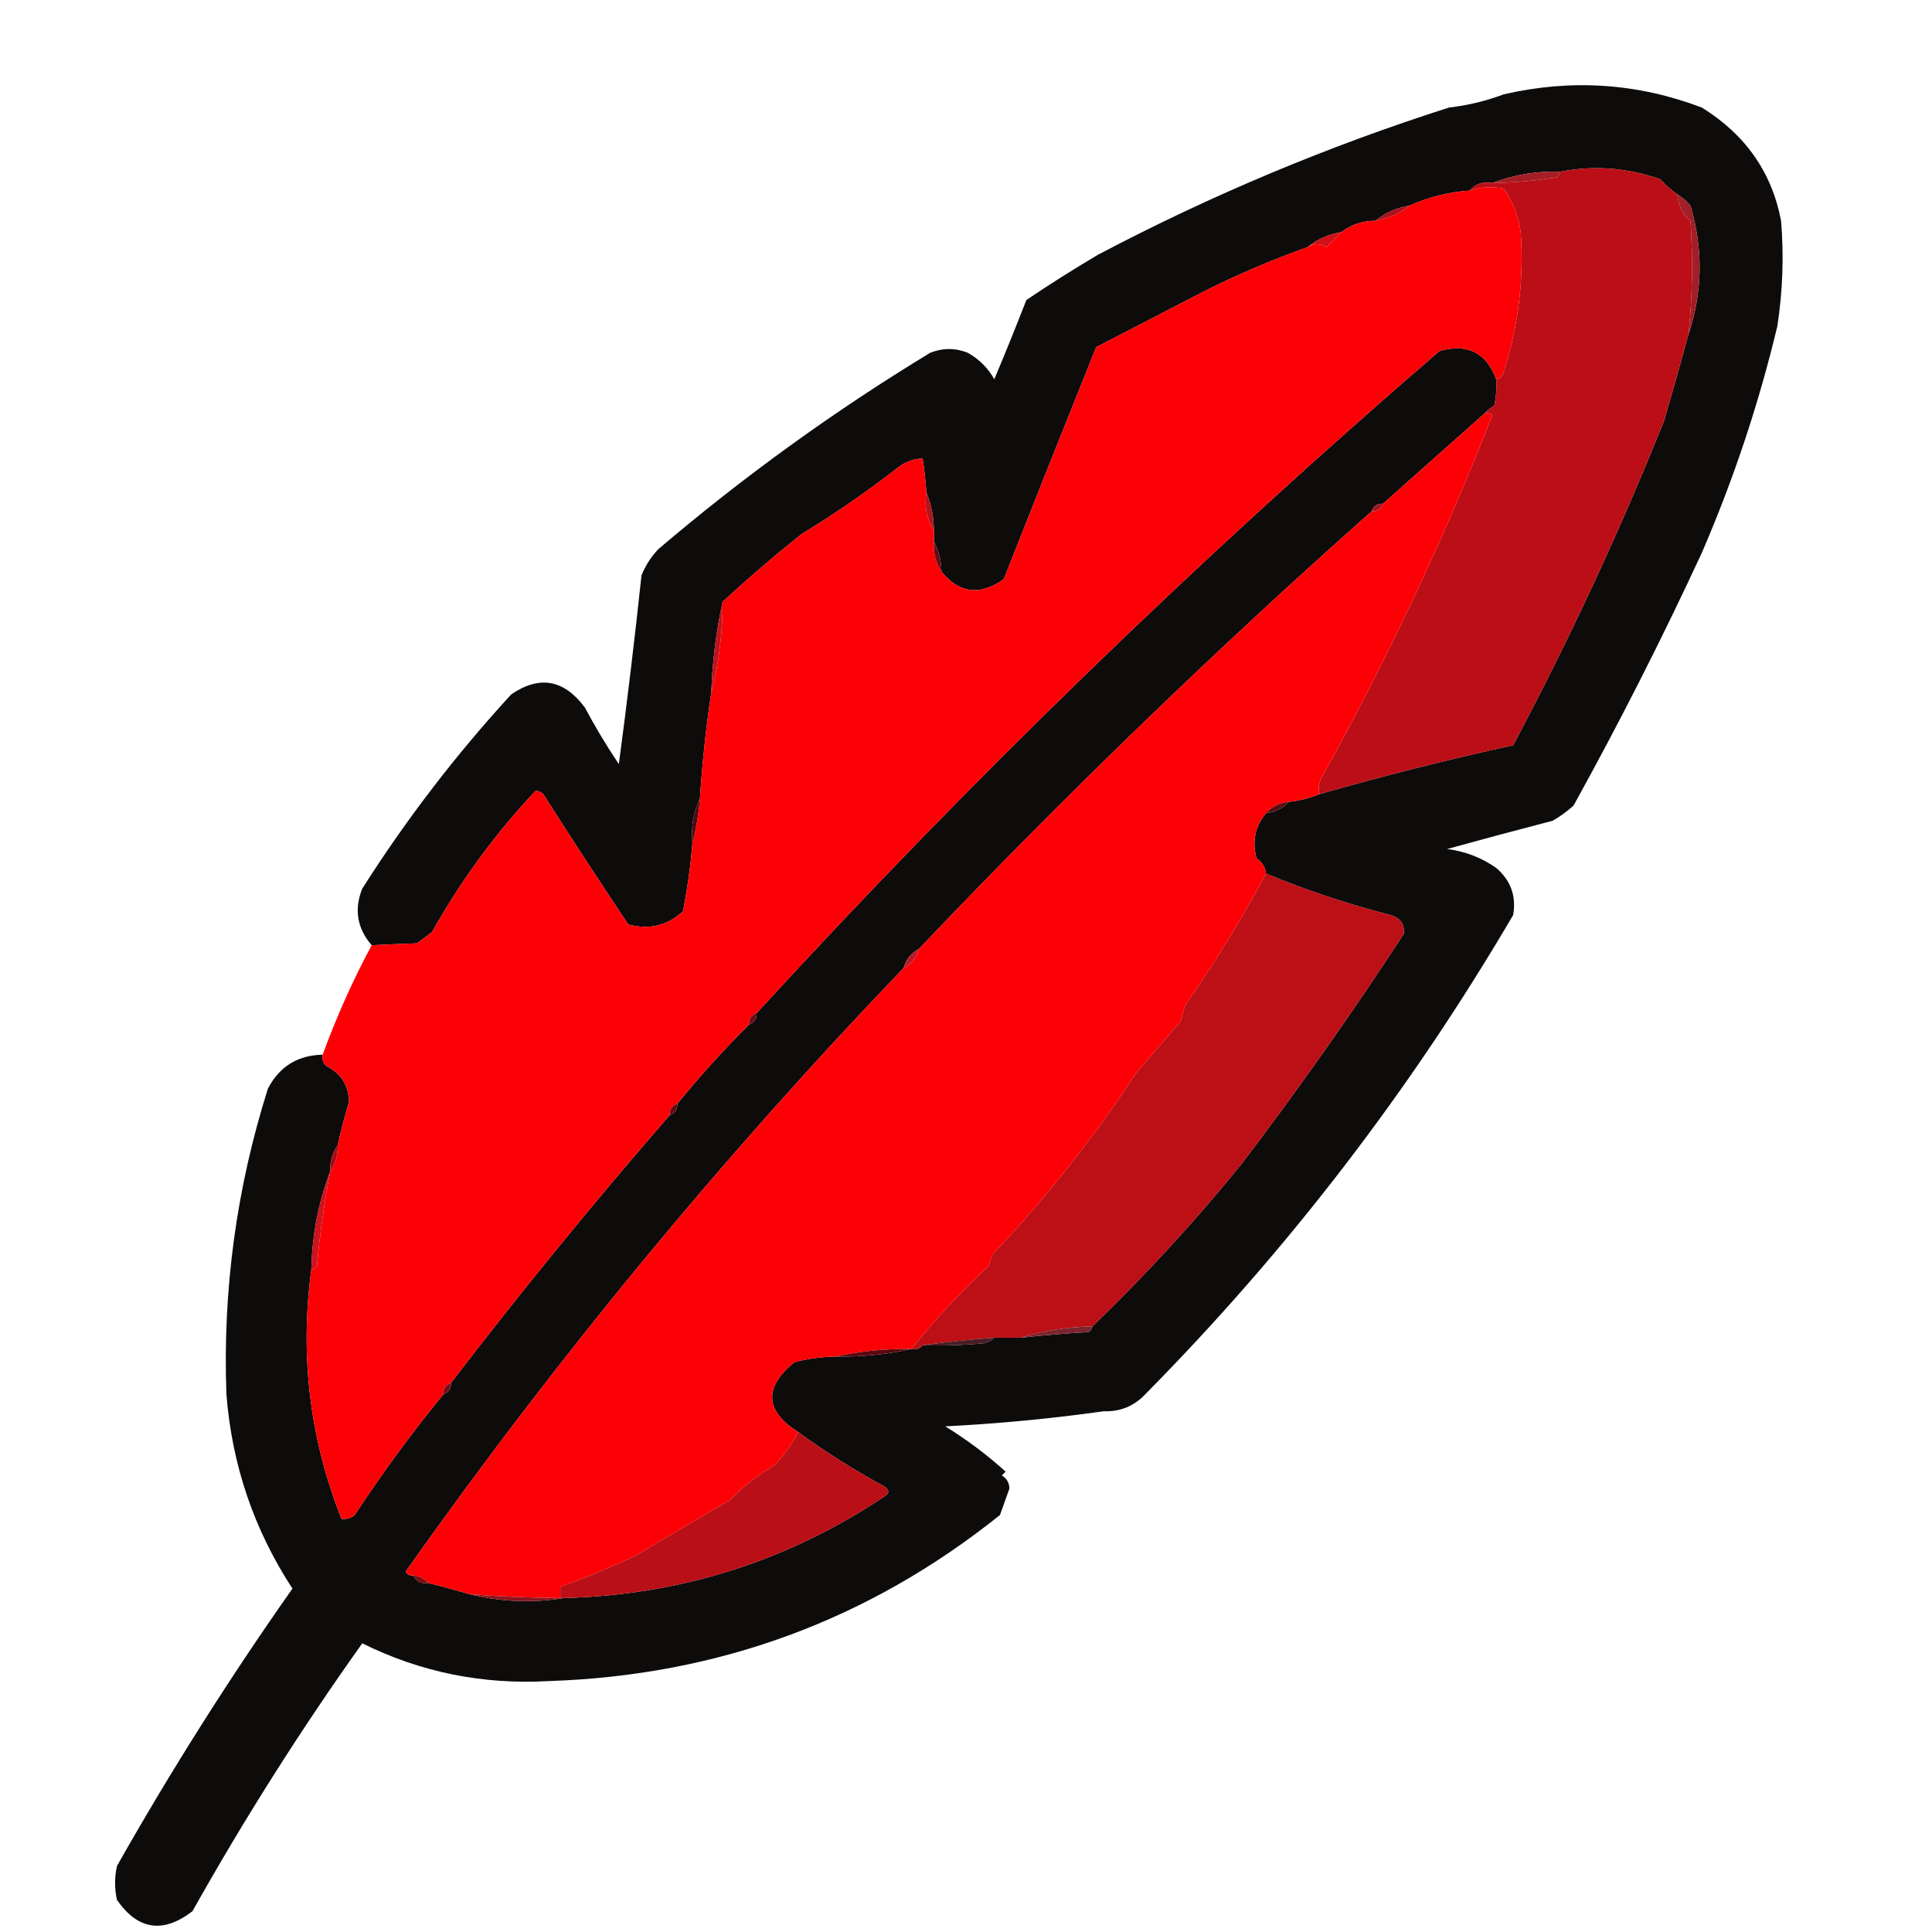
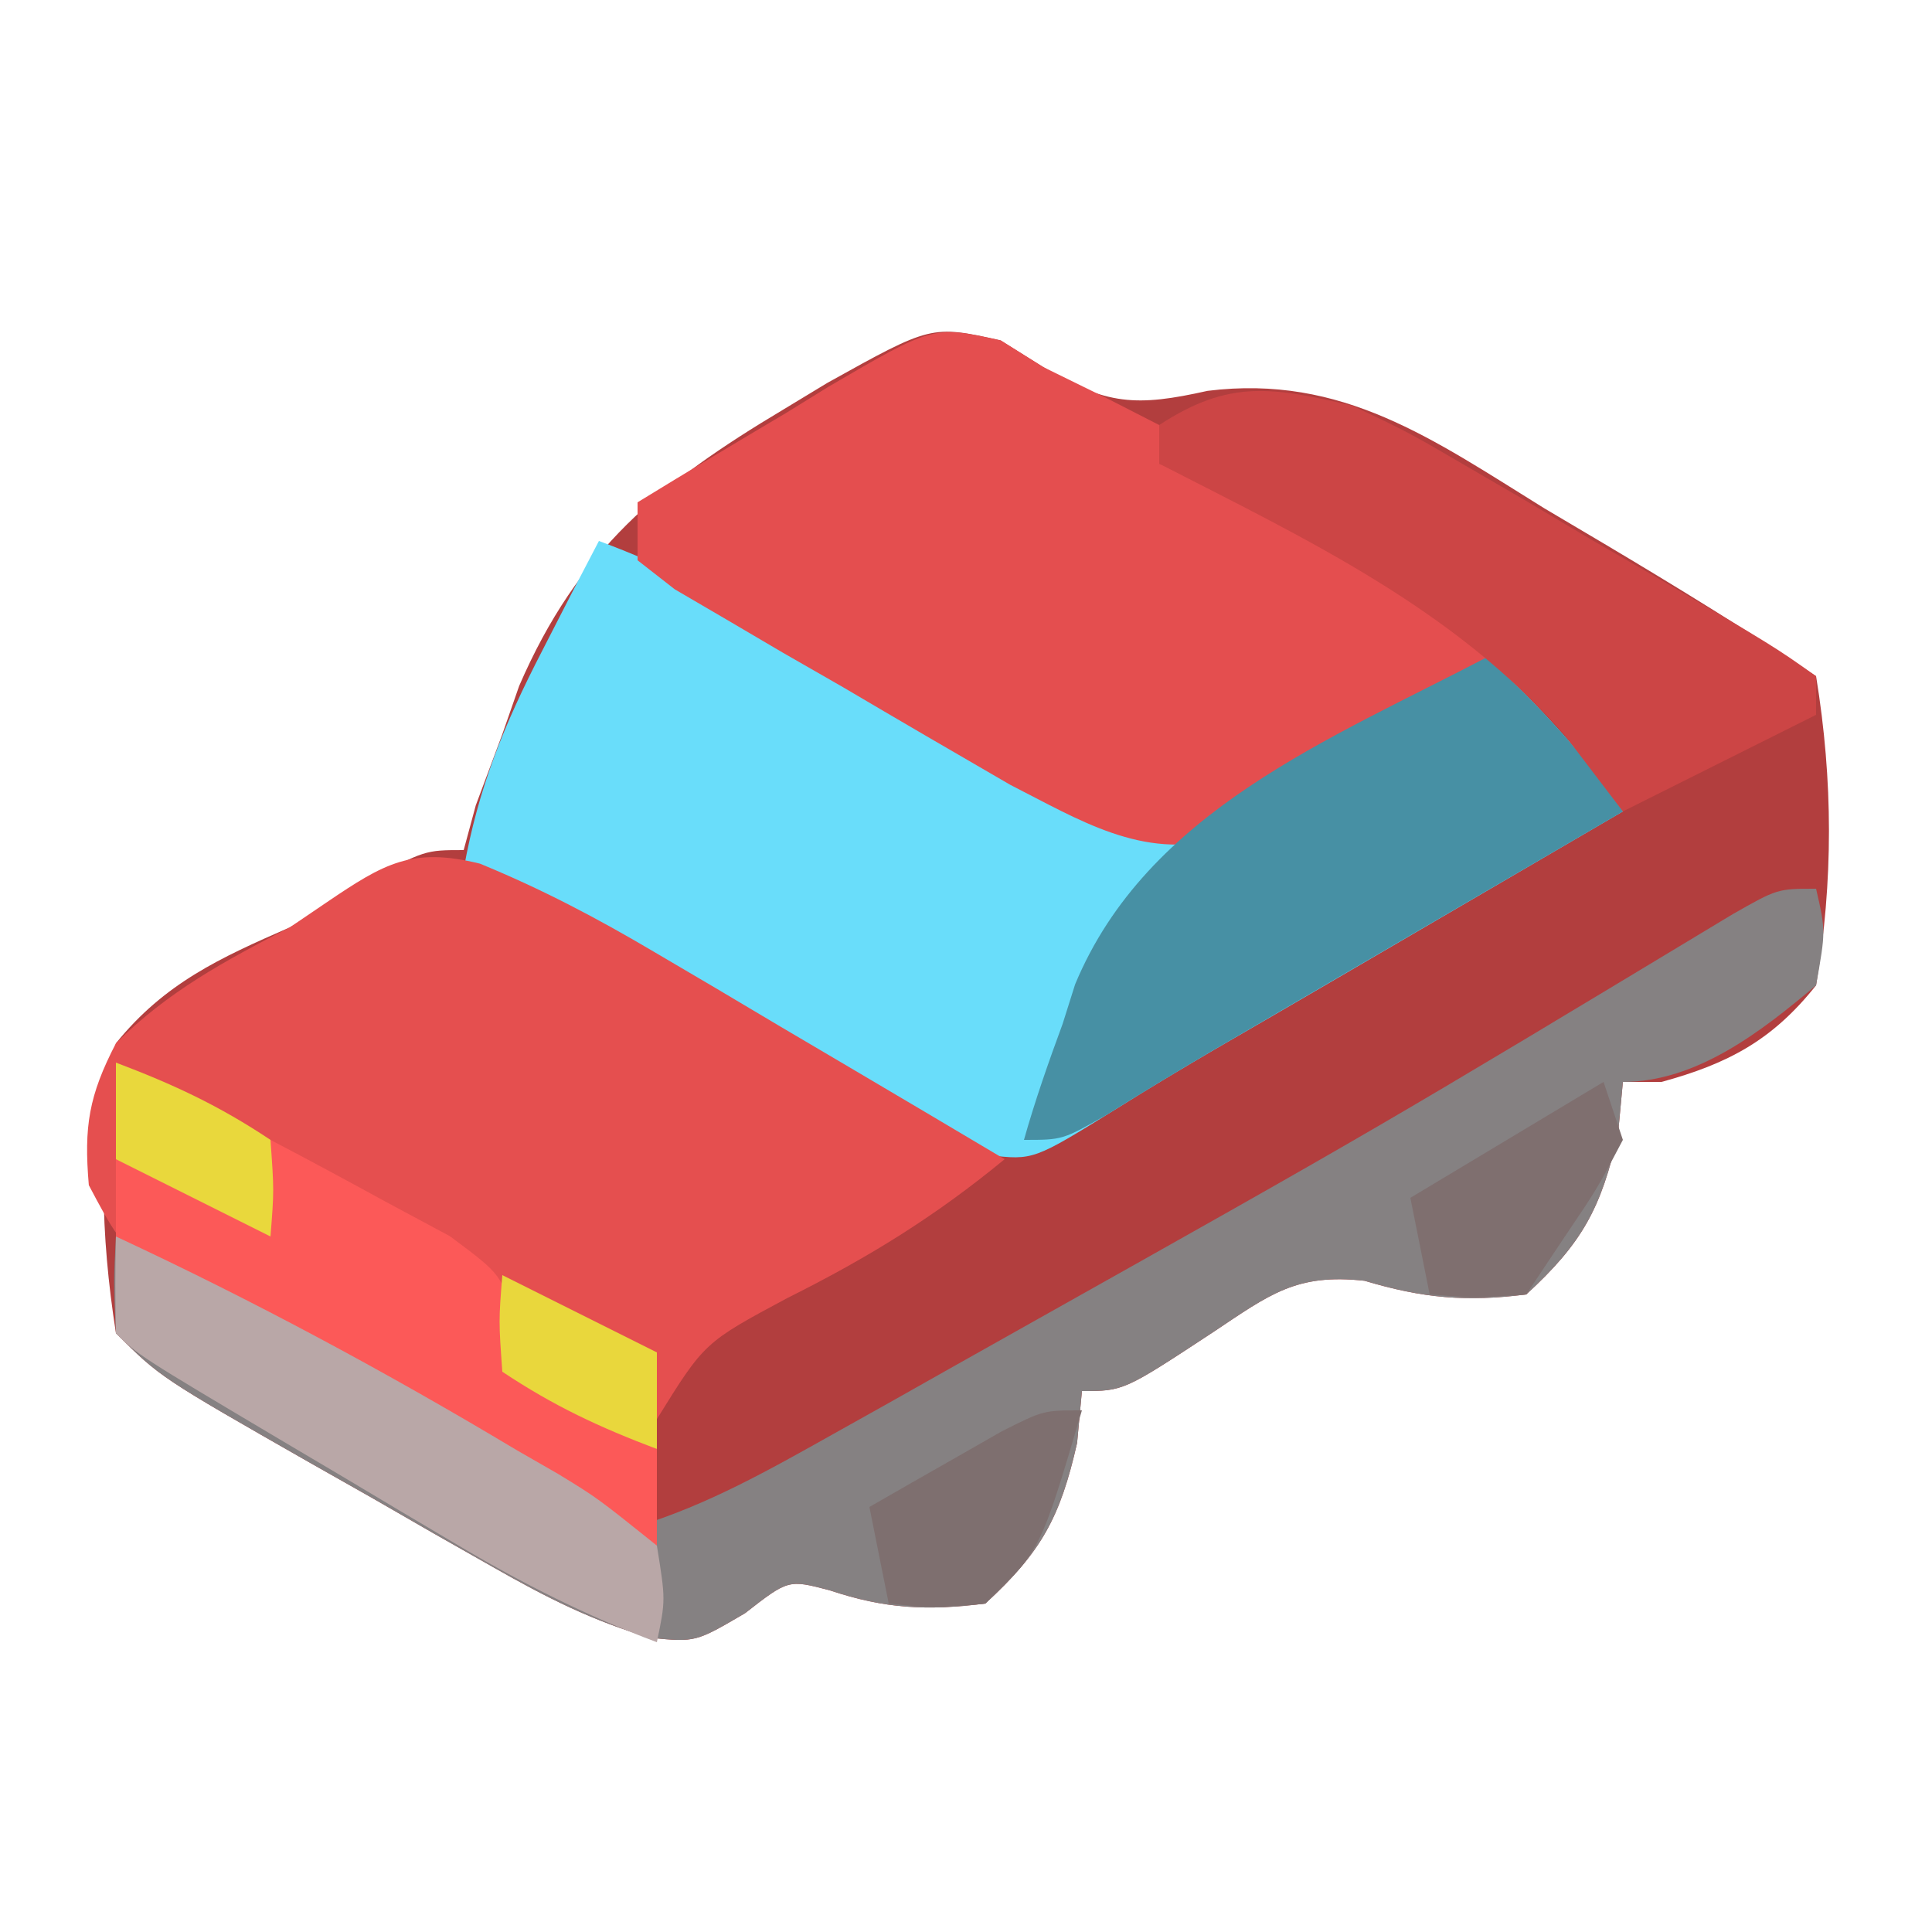
- <svg xmlns="http://www.w3.org/2000/svg" version="1.1" width="512px" height="512px" style="shape-rendering:geometricPrecision; text-rendering:geometricPrecision; image-rendering:optimizeQuality; fill-rule:evenodd; clip-rule:evenodd">
-   <g>
-     <path style="opacity:0.955" fill="#030000" d="M 85.5,279.5 C 85.281,280.675 85.614,281.675 86.5,282.5C 90.397,284.46 92.397,287.627 92.5,292C 91.344,295.806 90.344,299.639 89.5,303.5C 88.076,305.515 87.409,307.848 87.5,310.5C 84.368,318.688 82.702,327.354 82.5,336.5C 79.429,359.291 82.095,381.291 90.5,402.5C 91.822,402.67 92.989,402.337 94,401.5C 101.31,390.37 109.144,379.703 117.5,369.5C 118.906,369.027 119.573,368.027 119.5,366.5C 138.107,342.228 157.44,318.561 177.5,295.5C 178.906,295.027 179.573,294.027 179.5,292.5C 185.492,285.175 191.825,278.175 198.5,271.5C 199.906,271.027 200.573,270.027 200.5,268.5C 257.327,206.509 317.66,148.009 381.5,93C 388.92,90.962 393.92,93.462 396.5,100.5C 396.663,102.857 396.497,105.19 396,107.5C 395.005,108.066 394.172,108.733 393.5,109.5C 384.526,117.471 375.526,125.471 366.5,133.5C 364.973,133.427 363.973,134.094 363.5,135.5C 322.007,172.321 282.007,210.988 243.5,251.5C 241.413,252.585 240.08,254.251 239.5,256.5C 191.542,306.468 147.542,359.802 107.5,416.5C 107.957,417.298 108.624,417.631 109.5,417.5C 110.287,419.104 111.62,419.771 113.5,419.5C 117.1,420.387 120.767,421.387 124.5,422.5C 132.784,424.517 141.117,424.85 149.5,423.5C 180.52,422.667 208.853,413.667 234.5,396.5C 235.711,395.726 235.711,394.893 234.5,394C 226.435,389.643 218.768,384.81 211.5,379.5C 202.682,373.878 202.349,367.712 210.5,361C 214.114,360.064 217.78,359.564 221.5,359.5C 228.386,359.603 235.053,358.936 241.5,357.5C 242.791,357.737 243.791,357.404 244.5,356.5C 249.844,356.666 255.177,356.499 260.5,356C 261.737,355.768 262.737,355.268 263.5,354.5C 265.833,354.5 268.167,354.5 270.5,354.5C 276.477,353.859 282.477,353.359 288.5,353C 289.056,352.617 289.389,352.117 289.5,351.5C 303.566,337.937 316.732,323.604 329,308.5C 344.071,288.693 358.404,268.359 372,247.5C 372.318,244.959 371.152,243.292 368.5,242.5C 357.122,239.582 346.122,235.915 335.5,231.5C 335.315,229.804 334.481,228.471 333,227.5C 331.773,222.938 332.607,218.938 335.5,215.5C 337.967,215.245 339.967,214.245 341.5,212.5C 344.373,212.198 347.039,211.531 349.5,210.5C 366.516,205.621 383.682,201.288 401,197.5C 415.876,169.531 429.21,140.865 441,111.5C 443.236,103.832 445.403,96.166 447.5,88.5C 451.216,77.326 451.383,65.993 448,54.5C 446.961,53.29 445.794,52.29 444.5,51.5C 442.851,50.352 441.351,49.018 440,47.5C 431.231,44.436 422.398,43.769 413.5,45.5C 407.17,45.297 401.17,46.297 395.5,48.5C 392.99,48.053 390.99,48.72 389.5,50.5C 383.918,50.895 378.585,52.229 373.5,54.5C 370.053,55.083 367.053,56.416 364.5,58.5C 361.116,58.517 358.116,59.517 355.5,61.5C 352.053,62.083 349.053,63.416 346.5,65.5C 337.224,68.808 328.224,72.641 319.5,77C 309.859,81.996 300.192,86.996 290.5,92C 282.252,112.515 274.086,133.015 266,153.5C 259.699,157.942 254.199,157.275 249.5,151.5C 249.435,148.572 248.768,145.905 247.5,143.5C 247.5,142.5 247.5,141.5 247.5,140.5C 247.451,136.922 246.785,133.589 245.5,130.5C 245.296,127.482 244.963,124.482 244.5,121.5C 242.323,121.586 240.323,122.253 238.5,123.5C 230.182,129.993 221.515,135.993 212.5,141.5C 205.202,147.291 198.202,153.291 191.5,159.5C 189.789,167.271 188.789,175.271 188.5,183.5C 187.108,192.745 186.108,202.079 185.5,211.5C 183.75,215.183 183.083,219.183 183.5,223.5C 182.997,229.562 182.163,235.562 181,241.5C 176.909,245.305 172.076,246.472 166.5,245C 158.876,233.585 151.376,222.085 144,210.5C 143.439,209.978 142.772,209.645 142,209.5C 131.314,220.858 122.147,233.358 114.5,247C 113.167,248 111.833,249 110.5,250C 106.387,250.134 102.387,250.301 98.5,250.5C 94.635,246.007 93.802,241.007 96,235.5C 107.598,217.222 120.765,200.055 135.5,184C 142.974,178.91 149.474,180.077 155,187.5C 157.748,192.666 160.748,197.666 164,202.5C 166.214,185.878 168.214,169.212 170,152.5C 171.041,149.887 172.541,147.554 174.5,145.5C 197.068,126.278 221.068,108.944 246.5,93.5C 249.833,92.167 253.167,92.167 256.5,93.5C 259.509,95.21 261.842,97.543 263.5,100.5C 266.429,93.55 269.262,86.55 272,79.5C 278.203,75.318 284.536,71.318 291,67.5C 320.819,51.78 351.819,38.78 384,28.5C 389.042,27.915 393.876,26.748 398.5,25C 416.453,20.863 433.953,22.029 451,28.5C 462.555,35.657 469.555,45.657 472,58.5C 472.776,67.874 472.442,77.207 471,86.5C 466.087,107.03 459.421,127.03 451,146.5C 440.467,169.233 429.133,191.567 417,213.5C 415.307,215.027 413.473,216.36 411.5,217.5C 402.1,219.943 392.766,222.443 383.5,225C 388.277,225.607 392.61,227.273 396.5,230C 400.377,233.322 401.877,237.489 401,242.5C 373.796,288.911 341.296,331.245 303.5,369.5C 300.536,372.646 296.87,374.146 292.5,374C 278.667,375.948 264.667,377.281 250.5,378C 256.22,381.522 261.553,385.522 266.5,390C 266.167,390.333 265.833,390.667 265.5,391C 266.804,391.804 267.471,392.971 267.5,394.5C 266.67,396.828 265.837,399.162 265,401.5C 230.237,429.338 190.404,444.004 145.5,445.5C 127.978,446.501 111.478,443.168 96,435.5C 79.761,458.295 64.761,481.961 51,506.5C 43.204,512.472 36.537,511.472 31,503.5C 30.333,500.5 30.333,497.5 31,494.5C 45.321,469.194 60.821,444.694 77.5,421C 67.296,405.364 61.462,388.197 60,369.5C 58.999,341.838 62.666,314.838 71,288.5C 74.04,282.649 78.874,279.649 85.5,279.5 Z" />
-   </g>
-   <g>
-     <path style="opacity:1" fill="#a61e25" d="M 413.5,45.5 C 413.389,46.117 413.056,46.617 412.5,47C 406.865,47.904 401.198,48.404 395.5,48.5C 401.17,46.297 407.17,45.297 413.5,45.5 Z" />
-   </g>
-   <g>
-     <path style="opacity:1" fill="#bb0e16" d="M 444.5,51.5 C 444.923,54.894 446.089,57.227 448,58.5C 448.666,68.519 448.499,78.519 447.5,88.5C 445.403,96.166 443.236,103.832 441,111.5C 429.21,140.865 415.876,169.531 401,197.5C 383.682,201.288 366.516,205.621 349.5,210.5C 349.343,209.127 349.51,207.793 350,206.5C 367.327,175.378 382.494,143.212 395.5,110C 394.906,109.536 394.239,109.369 393.5,109.5C 394.172,108.733 395.005,108.066 396,107.5C 396.497,105.19 396.663,102.857 396.5,100.5C 397.586,100.38 398.253,99.713 398.5,98.5C 402.372,86.446 403.872,74.113 403,61.5C 402.419,57.271 400.919,53.437 398.5,50C 395.445,49.366 392.445,49.532 389.5,50.5C 390.99,48.72 392.99,48.053 395.5,48.5C 401.198,48.404 406.865,47.904 412.5,47C 413.056,46.617 413.389,46.117 413.5,45.5C 422.398,43.769 431.231,44.436 440,47.5C 441.351,49.018 442.851,50.352 444.5,51.5 Z" />
-   </g>
-   <g>
-     <path style="opacity:0.999" fill="#fd0005" d="M 396.5,100.5 C 393.92,93.462 388.92,90.962 381.5,93C 317.66,148.009 257.327,206.509 200.5,268.5C 199.094,268.973 198.427,269.973 198.5,271.5C 191.825,278.175 185.492,285.175 179.5,292.5C 178.094,292.973 177.427,293.973 177.5,295.5C 157.44,318.561 138.107,342.228 119.5,366.5C 118.094,366.973 117.427,367.973 117.5,369.5C 109.144,379.703 101.31,390.37 94,401.5C 92.989,402.337 91.822,402.67 90.5,402.5C 82.095,381.291 79.429,359.291 82.5,336.5C 83.117,336.389 83.617,336.056 84,335.5C 84.76,327.083 85.927,318.749 87.5,310.5C 88.924,308.485 89.591,306.152 89.5,303.5C 90.344,299.639 91.344,295.806 92.5,292C 92.397,287.627 90.397,284.46 86.5,282.5C 85.614,281.675 85.281,280.675 85.5,279.5C 89.286,269.217 93.619,259.551 98.5,250.5C 102.387,250.301 106.387,250.134 110.5,250C 111.833,249 113.167,248 114.5,247C 122.147,233.358 131.314,220.858 142,209.5C 142.772,209.645 143.439,209.978 144,210.5C 151.376,222.085 158.876,233.585 166.5,245C 172.076,246.472 176.909,245.305 181,241.5C 182.163,235.562 182.997,229.562 183.5,223.5C 184.482,219.684 185.149,215.684 185.5,211.5C 186.108,202.079 187.108,192.745 188.5,183.5C 190.492,175.908 191.492,167.908 191.5,159.5C 198.202,153.291 205.202,147.291 212.5,141.5C 221.515,135.993 230.182,129.993 238.5,123.5C 240.323,122.253 242.323,121.586 244.5,121.5C 244.963,124.482 245.296,127.482 245.5,130.5C 244.931,134.329 245.598,137.663 247.5,140.5C 247.5,141.5 247.5,142.5 247.5,143.5C 247.294,146.495 247.96,149.162 249.5,151.5C 254.199,157.275 259.699,157.942 266,153.5C 274.086,133.015 282.252,112.515 290.5,92C 300.192,86.996 309.859,81.996 319.5,77C 328.224,72.641 337.224,68.808 346.5,65.5C 348.205,64.465 349.872,64.465 351.5,65.5C 352.909,64.151 354.243,62.818 355.5,61.5C 358.116,59.517 361.116,58.517 364.5,58.5C 367.947,57.917 370.947,56.584 373.5,54.5C 378.585,52.229 383.918,50.895 389.5,50.5C 392.445,49.532 395.445,49.366 398.5,50C 400.919,53.437 402.419,57.271 403,61.5C 403.872,74.113 402.372,86.446 398.5,98.5C 398.253,99.713 397.586,100.38 396.5,100.5 Z" />
-   </g>
-   <g>
-     <path style="opacity:1" fill="#ac121d" d="M 373.5,54.5 C 370.947,56.584 367.947,57.917 364.5,58.5C 367.053,56.416 370.053,55.083 373.5,54.5 Z" />
-   </g>
-   <g>
-     <path style="opacity:1" fill="#d01019" d="M 355.5,61.5 C 354.243,62.818 352.909,64.151 351.5,65.5C 349.872,64.465 348.205,64.465 346.5,65.5C 349.053,63.416 352.053,62.083 355.5,61.5 Z" />
-   </g>
-   <g>
-     <path style="opacity:1" fill="#a21f28" d="M 444.5,51.5 C 445.794,52.29 446.961,53.29 448,54.5C 451.383,65.993 451.216,77.326 447.5,88.5C 448.499,78.519 448.666,68.519 448,58.5C 446.089,57.227 444.923,54.894 444.5,51.5 Z" />
-   </g>
-   <g>
-     <path style="opacity:1" fill="#fd0005" d="M 393.5,109.5 C 394.239,109.369 394.906,109.536 395.5,110C 382.494,143.212 367.327,175.378 350,206.5C 349.51,207.793 349.343,209.127 349.5,210.5C 347.039,211.531 344.373,212.198 341.5,212.5C 339.033,212.755 337.033,213.755 335.5,215.5C 332.607,218.938 331.773,222.938 333,227.5C 334.481,228.471 335.315,229.804 335.5,231.5C 329.007,243.652 321.84,255.319 314,266.5C 313.667,267.833 313.333,269.167 313,270.5C 308.992,275.173 304.992,279.84 301,284.5C 289.786,301.564 277.119,317.564 263,332.5C 262.667,333.5 262.333,334.5 262,335.5C 254.559,342.435 247.726,349.768 241.5,357.5C 234.614,357.397 227.947,358.064 221.5,359.5C 217.78,359.564 214.114,360.064 210.5,361C 202.349,367.712 202.682,373.878 211.5,379.5C 209.849,382.772 207.683,385.772 205,388.5C 200.704,390.969 196.87,393.969 193.5,397.5C 185.007,402.448 176.507,407.448 168,412.5C 161.579,415.471 155.079,418.137 148.5,420.5C 148.5,421.5 148.5,422.5 148.5,423.5C 140.486,423.432 132.486,423.099 124.5,422.5C 120.767,421.387 117.1,420.387 113.5,419.5C 112.486,418.326 111.153,417.66 109.5,417.5C 108.624,417.631 107.957,417.298 107.5,416.5C 147.542,359.802 191.542,306.468 239.5,256.5C 241.587,255.415 242.92,253.749 243.5,251.5C 282.007,210.988 322.007,172.321 363.5,135.5C 365.027,135.573 366.027,134.906 366.5,133.5C 375.526,125.471 384.526,117.471 393.5,109.5 Z" />
-   </g>
-   <g>
-     <path style="opacity:1" fill="#a21622" d="M 366.5,133.5 C 366.027,134.906 365.027,135.573 363.5,135.5C 363.973,134.094 364.973,133.427 366.5,133.5 Z" />
-   </g>
-   <g>
-     <path style="opacity:1" fill="#b2141e" d="M 245.5,130.5 C 246.785,133.589 247.451,136.922 247.5,140.5C 245.598,137.663 244.931,134.329 245.5,130.5 Z" />
-   </g>
-   <g>
-     <path style="opacity:1" fill="#690b16" d="M 247.5,143.5 C 248.768,145.905 249.435,148.572 249.5,151.5C 247.96,149.162 247.294,146.495 247.5,143.5 Z" />
-   </g>
-   <g>
-     <path style="opacity:1" fill="#bf131d" d="M 191.5,159.5 C 191.492,167.908 190.492,175.908 188.5,183.5C 188.789,175.271 189.789,167.271 191.5,159.5 Z" />
-   </g>
-   <g>
-     <path style="opacity:1" fill="#580e13" d="M 341.5,212.5 C 339.967,214.245 337.967,215.245 335.5,215.5C 337.033,213.755 339.033,212.755 341.5,212.5 Z" />
-   </g>
-   <g>
-     <path style="opacity:1" fill="#500910" d="M 185.5,211.5 C 185.149,215.684 184.482,219.684 183.5,223.5C 183.083,219.183 183.75,215.183 185.5,211.5 Z" />
-   </g>
-   <g>
-     <path style="opacity:1" fill="#bc0f16" d="M 335.5,231.5 C 346.122,235.915 357.122,239.582 368.5,242.5C 371.152,243.292 372.318,244.959 372,247.5C 358.404,268.359 344.071,288.693 329,308.5C 316.732,323.604 303.566,337.937 289.5,351.5C 282.764,351.658 276.431,352.658 270.5,354.5C 268.167,354.5 265.833,354.5 263.5,354.5C 257.008,354.994 250.675,355.661 244.5,356.5C 243.791,357.404 242.791,357.737 241.5,357.5C 247.726,349.768 254.559,342.435 262,335.5C 262.333,334.5 262.667,333.5 263,332.5C 277.119,317.564 289.786,301.564 301,284.5C 304.992,279.84 308.992,275.173 313,270.5C 313.333,269.167 313.667,267.833 314,266.5C 321.84,255.319 329.007,243.652 335.5,231.5 Z" />
-   </g>
-   <g>
-     <path style="opacity:1" fill="#b91926" d="M 243.5,251.5 C 242.92,253.749 241.587,255.415 239.5,256.5C 240.08,254.251 241.413,252.585 243.5,251.5 Z" />
-   </g>
-   <g>
-     <path style="opacity:1" fill="#6e0c16" d="M 200.5,268.5 C 200.573,270.027 199.906,271.027 198.5,271.5C 198.427,269.973 199.094,268.973 200.5,268.5 Z" />
-   </g>
-   <g>
-     <path style="opacity:1" fill="#640c16" d="M 179.5,292.5 C 179.573,294.027 178.906,295.027 177.5,295.5C 177.427,293.973 178.094,292.973 179.5,292.5 Z" />
-   </g>
-   <g>
-     <path style="opacity:1" fill="#a70b15" d="M 89.5,303.5 C 89.591,306.152 88.924,308.485 87.5,310.5C 87.409,307.848 88.076,305.515 89.5,303.5 Z" />
-   </g>
-   <g>
-     <path style="opacity:1" fill="#cd131e" d="M 87.5,310.5 C 85.927,318.749 84.76,327.083 84,335.5C 83.617,336.056 83.117,336.389 82.5,336.5C 82.702,327.354 84.368,318.688 87.5,310.5 Z" />
-   </g>
-   <g>
-     <path style="opacity:1" fill="#7d252f" d="M 289.5,351.5 C 289.389,352.117 289.056,352.617 288.5,353C 282.477,353.359 276.477,353.859 270.5,354.5C 276.431,352.658 282.764,351.658 289.5,351.5 Z" />
-   </g>
-   <g>
-     <path style="opacity:1" fill="#481d25" d="M 263.5,354.5 C 262.737,355.268 261.737,355.768 260.5,356C 255.177,356.499 249.844,356.666 244.5,356.5C 250.675,355.661 257.008,354.994 263.5,354.5 Z" />
-   </g>
-   <g>
-     <path style="opacity:1" fill="#5b0810" d="M 241.5,357.5 C 235.053,358.936 228.386,359.603 221.5,359.5C 227.947,358.064 234.614,357.397 241.5,357.5 Z" />
-   </g>
-   <g>
-     <path style="opacity:1" fill="#730e18" d="M 119.5,366.5 C 119.573,368.027 118.906,369.027 117.5,369.5C 117.427,367.973 118.094,366.973 119.5,366.5 Z" />
-   </g>
-   <g>
-     <path style="opacity:1" fill="#ba0f17" d="M 211.5,379.5 C 218.768,384.81 226.435,389.643 234.5,394C 235.711,394.893 235.711,395.726 234.5,396.5C 208.853,413.667 180.52,422.667 149.5,423.5C 149.167,423.5 148.833,423.5 148.5,423.5C 148.5,422.5 148.5,421.5 148.5,420.5C 155.079,418.137 161.579,415.471 168,412.5C 176.507,407.448 185.007,402.448 193.5,397.5C 196.87,393.969 200.704,390.969 205,388.5C 207.683,385.772 209.849,382.772 211.5,379.5 Z" />
-   </g>
-   <g>
-     <path style="opacity:1" fill="#7e0a12" d="M 109.5,417.5 C 111.153,417.66 112.486,418.326 113.5,419.5C 111.62,419.771 110.287,419.104 109.5,417.5 Z" />
-   </g>
-   <g>
-     <path style="opacity:1" fill="#8c151e" d="M 124.5,422.5 C 132.486,423.099 140.486,423.432 148.5,423.5C 148.833,423.5 149.167,423.5 149.5,423.5C 141.117,424.85 132.784,424.517 124.5,422.5 Z" />
-   </g>
+ <svg xmlns="http://www.w3.org/2000/svg" version="1.1" width="100" height="100">
+   <path d="M0 0 C0.733 0.458 1.467 0.915 2.223 1.387 C5.471 3.371 7.051 3.439 10.727 2.617 C17.707 1.75 22.397 5.128 28.16 8.699 C29.187 9.307 30.214 9.915 31.271 10.541 C34.979 12.746 38.634 14.994 42.223 17.387 C43.108 22.812 43.115 27.963 42.223 33.387 C39.973 36.218 37.688 37.44 34.223 38.387 C33.563 38.387 32.903 38.387 32.223 38.387 C32.14 39.274 32.058 40.16 31.973 41.074 C31.101 44.922 30.124 46.72 27.223 49.387 C24.105 49.785 21.859 49.577 18.855 48.68 C15.331 48.287 13.949 49.38 11.035 51.324 C6.382 54.387 6.382 54.387 4.223 54.387 C4.14 55.274 4.058 56.16 3.973 57.074 C3.101 60.922 2.124 62.72 -0.777 65.387 C-3.801 65.765 -5.952 65.662 -8.84 64.699 C-10.97 64.139 -10.97 64.139 -13.215 65.887 C-15.777 67.387 -15.777 67.387 -18.097 67.16 C-21.106 66.292 -23.505 65.065 -26.227 63.516 C-27.239 62.941 -28.252 62.367 -29.295 61.775 C-30.341 61.173 -31.387 60.57 -32.465 59.949 C-33.523 59.35 -34.58 58.752 -35.67 58.135 C-43.493 53.671 -43.493 53.671 -45.777 51.387 C-46.585 46.233 -46.674 41.501 -45.777 36.387 C-43.265 33.279 -40.393 31.965 -36.777 30.387 C-35.457 29.608 -34.144 28.818 -32.84 28.012 C-29.777 26.387 -29.777 26.387 -27.777 26.387 C-27.571 25.624 -27.365 24.86 -27.152 24.074 C-26.699 22.857 -26.245 21.64 -25.777 20.387 C-25.346 19.151 -25.346 19.151 -24.906 17.891 C-21.86 10.849 -17.636 7.406 -11.215 3.574 C-10.47 3.123 -9.726 2.673 -8.959 2.208 C-3.572 -0.789 -3.572 -0.789 0 0 Z " fill="#B23E3E" transform="translate(51.77734,17.61328)" />
+   <path d="M0 0 C3.696 1.373 6.943 3.062 10.309 5.109 C11.303 5.698 12.298 6.288 13.322 6.895 C15.403 8.134 17.476 9.387 19.541 10.652 C20.537 11.236 21.533 11.82 22.559 12.422 C23.459 12.964 24.359 13.507 25.287 14.065 C28.891 15.307 30.574 14.52 34 13 C36.153 11.842 38.279 10.633 40.375 9.375 C41.435 8.743 42.494 8.112 43.586 7.461 C44.383 6.979 45.179 6.497 46 6 C48.648 8.578 50.944 10.916 53 14 C49.146 16.251 45.292 18.5 41.438 20.75 C40.351 21.384 39.265 22.018 38.146 22.672 C36.037 23.903 33.926 25.13 31.812 26.354 C30.128 27.34 28.454 28.343 26.801 29.381 C22.49 32.056 22.49 32.056 20.18 31.79 C17.314 30.751 14.794 29.342 12.141 27.84 C10.468 26.897 10.468 26.897 8.762 25.936 C7.591 25.27 6.421 24.604 5.25 23.938 C4.064 23.267 2.878 22.597 1.691 21.928 C-1.208 20.289 -4.105 18.647 -7 17 C-6.245 12.776 -4.913 9.512 -2.938 5.688 C-2.39 4.619 -1.842 3.55 -1.277 2.449 C-0.645 1.237 -0.645 1.237 0 0 Z " fill="#69DDFA" transform="translate(31,28)" />
+   <path d="M0 0 C3.182 1.307 6.033 2.804 8.994 4.555 C10.057 5.18 11.121 5.806 12.216 6.45 C13.311 7.101 14.405 7.752 15.533 8.422 C16.65 9.081 17.768 9.74 18.919 10.418 C21.669 12.04 24.414 13.666 27.158 15.297 C23.547 18.27 20.092 20.398 15.908 22.485 C11.617 24.783 11.617 24.783 9.158 28.75 C8.93 31.01 8.892 33.045 9.158 35.297 C6.669 33.975 4.197 32.631 1.736 31.258 C-0.929 29.775 -3.633 28.393 -6.358 27.024 C-17.941 21.005 -17.941 21.005 -20.245 16.641 C-20.505 13.603 -20.244 12.007 -18.842 9.297 C-16.156 6.617 -13.197 5.023 -9.842 3.297 C-8.879 2.644 -8.879 2.644 -7.897 1.977 C-4.962 -0.01 -3.512 -0.868 0 0 Z " fill="#E54F4F" transform="translate(24.84229,44.70264)" />
+   <path d="M0 0 C0.722 0.454 1.444 0.907 2.188 1.375 C3.281 1.911 4.374 2.447 5.5 3 C6.387 3.454 7.274 3.908 8.188 4.375 C8.188 5.035 8.188 5.695 8.188 6.375 C8.882 6.633 9.577 6.891 10.293 7.156 C13.517 8.514 16.469 10.128 19.5 11.875 C20.569 12.483 21.637 13.092 22.738 13.719 C23.951 14.539 23.951 14.539 25.188 15.375 C25.188 16.035 25.188 16.695 25.188 17.375 C22.659 18.943 20.118 20.478 17.562 22 C16.85 22.446 16.137 22.892 15.402 23.352 C14.7 23.764 13.997 24.177 13.273 24.602 C12.635 24.989 11.996 25.377 11.337 25.776 C7.329 26.893 4.036 24.806 0.487 23.002 C-2.412 21.325 -5.304 19.64 -8.188 17.938 C-9.21 17.352 -10.232 16.766 -11.285 16.162 C-12.251 15.594 -13.216 15.026 -14.211 14.441 C-15.094 13.925 -15.978 13.409 -16.888 12.877 C-17.523 12.381 -18.158 11.886 -18.812 11.375 C-18.812 10.385 -18.812 9.395 -18.812 8.375 C-16.262 6.81 -13.7 5.274 -11.125 3.75 C-10.404 3.304 -9.683 2.858 -8.939 2.398 C-3.504 -0.779 -3.504 -0.779 0 0 Z " fill="#E44E4F" transform="translate(51.8125,17.625)" />
+   <path d="M0 0 C0.5 2.188 0.5 2.188 0 5 C-2.839 7.398 -6.188 10 -10 10 C-10.082 10.887 -10.165 11.774 -10.25 12.688 C-11.121 16.535 -12.098 18.334 -15 21 C-18.117 21.398 -20.364 21.19 -23.367 20.293 C-26.892 19.901 -28.274 20.994 -31.188 22.938 C-35.841 26 -35.841 26 -38 26 C-38.083 26.887 -38.165 27.774 -38.25 28.688 C-39.121 32.535 -40.098 34.334 -43 37 C-46.024 37.378 -48.175 37.275 -51.062 36.312 C-53.192 35.753 -53.192 35.753 -55.438 37.5 C-58 39 -58 39 -60.32 38.773 C-63.329 37.905 -65.728 36.679 -68.449 35.129 C-69.462 34.555 -70.474 33.98 -71.518 33.389 C-72.564 32.786 -73.61 32.183 -74.688 31.562 C-75.745 30.964 -76.803 30.365 -77.893 29.748 C-85.716 25.284 -85.716 25.284 -88 23 C-88.125 20.375 -88.125 20.375 -88 18 C-82.526 20.599 -77.153 23.219 -72.039 26.473 C-71.047 27.099 -71.047 27.099 -70.035 27.739 C-68.735 28.57 -67.445 29.416 -66.166 30.279 C-64.154 31.616 -64.154 31.616 -61 33 C-57.381 31.895 -54.178 30.08 -50.887 28.234 C-49.897 27.68 -48.907 27.127 -47.888 26.556 C-46.832 25.96 -45.776 25.364 -44.688 24.75 C-43.594 24.135 -42.501 23.521 -41.374 22.887 C-22.679 12.389 -22.679 12.389 -4.321 1.321 C-2 0 -2 0 0 0 Z " fill="#858182" transform="translate(94,46)" />
+   <path d="M0 0 C2.648 2.578 4.944 4.916 7 8 C6.299 8.408 5.598 8.817 4.876 9.238 C1.688 11.096 -1.5 12.954 -4.688 14.812 C-5.79 15.455 -6.893 16.098 -8.029 16.76 C-9.096 17.382 -10.163 18.004 -11.262 18.645 C-12.241 19.215 -13.22 19.786 -14.229 20.374 C-16.08 21.46 -17.915 22.572 -19.734 23.71 C-22 25 -22 25 -24 25 C-23.428 22.971 -22.729 20.978 -22 19 C-21.786 18.323 -21.572 17.646 -21.352 16.949 C-17.625 7.983 -8.167 4.274 0 0 Z " fill="#4790A4" transform="translate(77,34)" />
+   <path d="M0 0 C2.884 1.367 2.884 1.367 5.836 3.09 C6.899 3.709 7.963 4.329 9.059 4.967 C10.153 5.617 11.247 6.267 12.375 6.938 C13.493 7.584 14.61 8.23 15.762 8.896 C21.867 12.486 21.867 12.486 24 14 C24 14.66 24 15.32 24 16 C19.05 18.475 19.05 18.475 14 21 C13.01 19.701 12.02 18.401 11 17.062 C5.242 10.491 -2.338 6.933 -10 3 C-10 2.34 -10 1.68 -10 1 C-6.37 -1.374 -4.139 -0.967 0 0 Z " fill="#CC4545" transform="translate(70,21)" />
+   <path d="M0 0 C1.99 1.042 3.967 2.109 5.938 3.188 C7.591 4.075 7.591 4.075 9.277 4.98 C12 7 12 7 12.656 9.594 C12.826 10.785 12.826 10.785 13 12 C14.586 13.438 14.586 13.438 16.562 14.312 C17.697 14.869 18.831 15.426 20 16 C20 17.65 20 19.3 20 21 C16.945 19.377 13.909 17.723 10.885 16.045 C9.528 15.293 8.17 14.545 6.811 13.799 C4.469 12.507 2.14 11.193 -0.188 9.875 C-0.954 9.456 -1.721 9.036 -2.511 8.604 C-3.223 8.196 -3.935 7.788 -4.668 7.367 C-5.31 7.007 -5.952 6.648 -6.614 6.277 C-7.071 5.855 -7.529 5.434 -8 5 C-8 3.68 -8 2.36 -8 1 C-2.125 2.875 -2.125 2.875 -1 4 C-0.67 2.68 -0.34 1.36 0 0 Z " fill="#FC5958" transform="translate(14,59)" />
+   <path d="M0 0 C7.133 3.323 14.002 7.02 20.75 11.062 C21.465 11.474 22.181 11.885 22.918 12.308 C24.922 13.535 24.922 13.535 28 16 C28.453 18.809 28.453 18.809 28 21 C24.349 19.634 21.085 17.985 17.734 15.996 C16.762 15.421 15.79 14.845 14.789 14.252 C13.786 13.653 12.783 13.054 11.75 12.438 C10.732 11.835 9.713 11.232 8.664 10.611 C1.145 6.145 1.145 6.145 0 5 C-0.041 3.334 -0.043 1.666 0 0 Z " fill="#B9A7A7" transform="translate(6,64)" />
+   <path d="M0 0 C0.33 0.99 0.66 1.98 1 3 C-0.312 5.5 -0.312 5.5 -2 8 C-2.99 9.485 -2.99 9.485 -4 11 C-6.625 11.188 -6.625 11.188 -9 11 C-9.33 9.35 -9.66 7.7 -10 6 C-6.7 4.02 -3.4 2.04 0 0 Z " fill="#7F6F6F" transform="translate(83,56)" />
+   <path d="M0 0 C-2.141 7.247 -2.141 7.247 -5 10 C-7.688 10.25 -7.688 10.25 -10 10 C-10.33 8.35 -10.66 6.7 -11 5 C-9.545 4.162 -8.086 3.329 -6.625 2.5 C-5.813 2.036 -5.001 1.572 -4.164 1.094 C-2 0 -2 0 0 0 Z " fill="#7E6F6F" transform="translate(56,73)" />
+   <path d="M0 0 C3.96 1.98 3.96 1.98 8 4 C8 5.65 8 7.3 8 9 C5.028 7.875 2.666 6.777 0 5 C-0.188 2.375 -0.188 2.375 0 0 Z " fill="#E9D73C" transform="translate(26,66)" />
+   <path d="M0 0 C2.972 1.125 5.334 2.223 8 4 C8.188 6.625 8.188 6.625 8 9 C5.36 7.68 2.72 6.36 0 5 C0 3.35 0 1.7 0 0 Z " fill="#E9D83C" transform="translate(6,55)" />
</svg>
